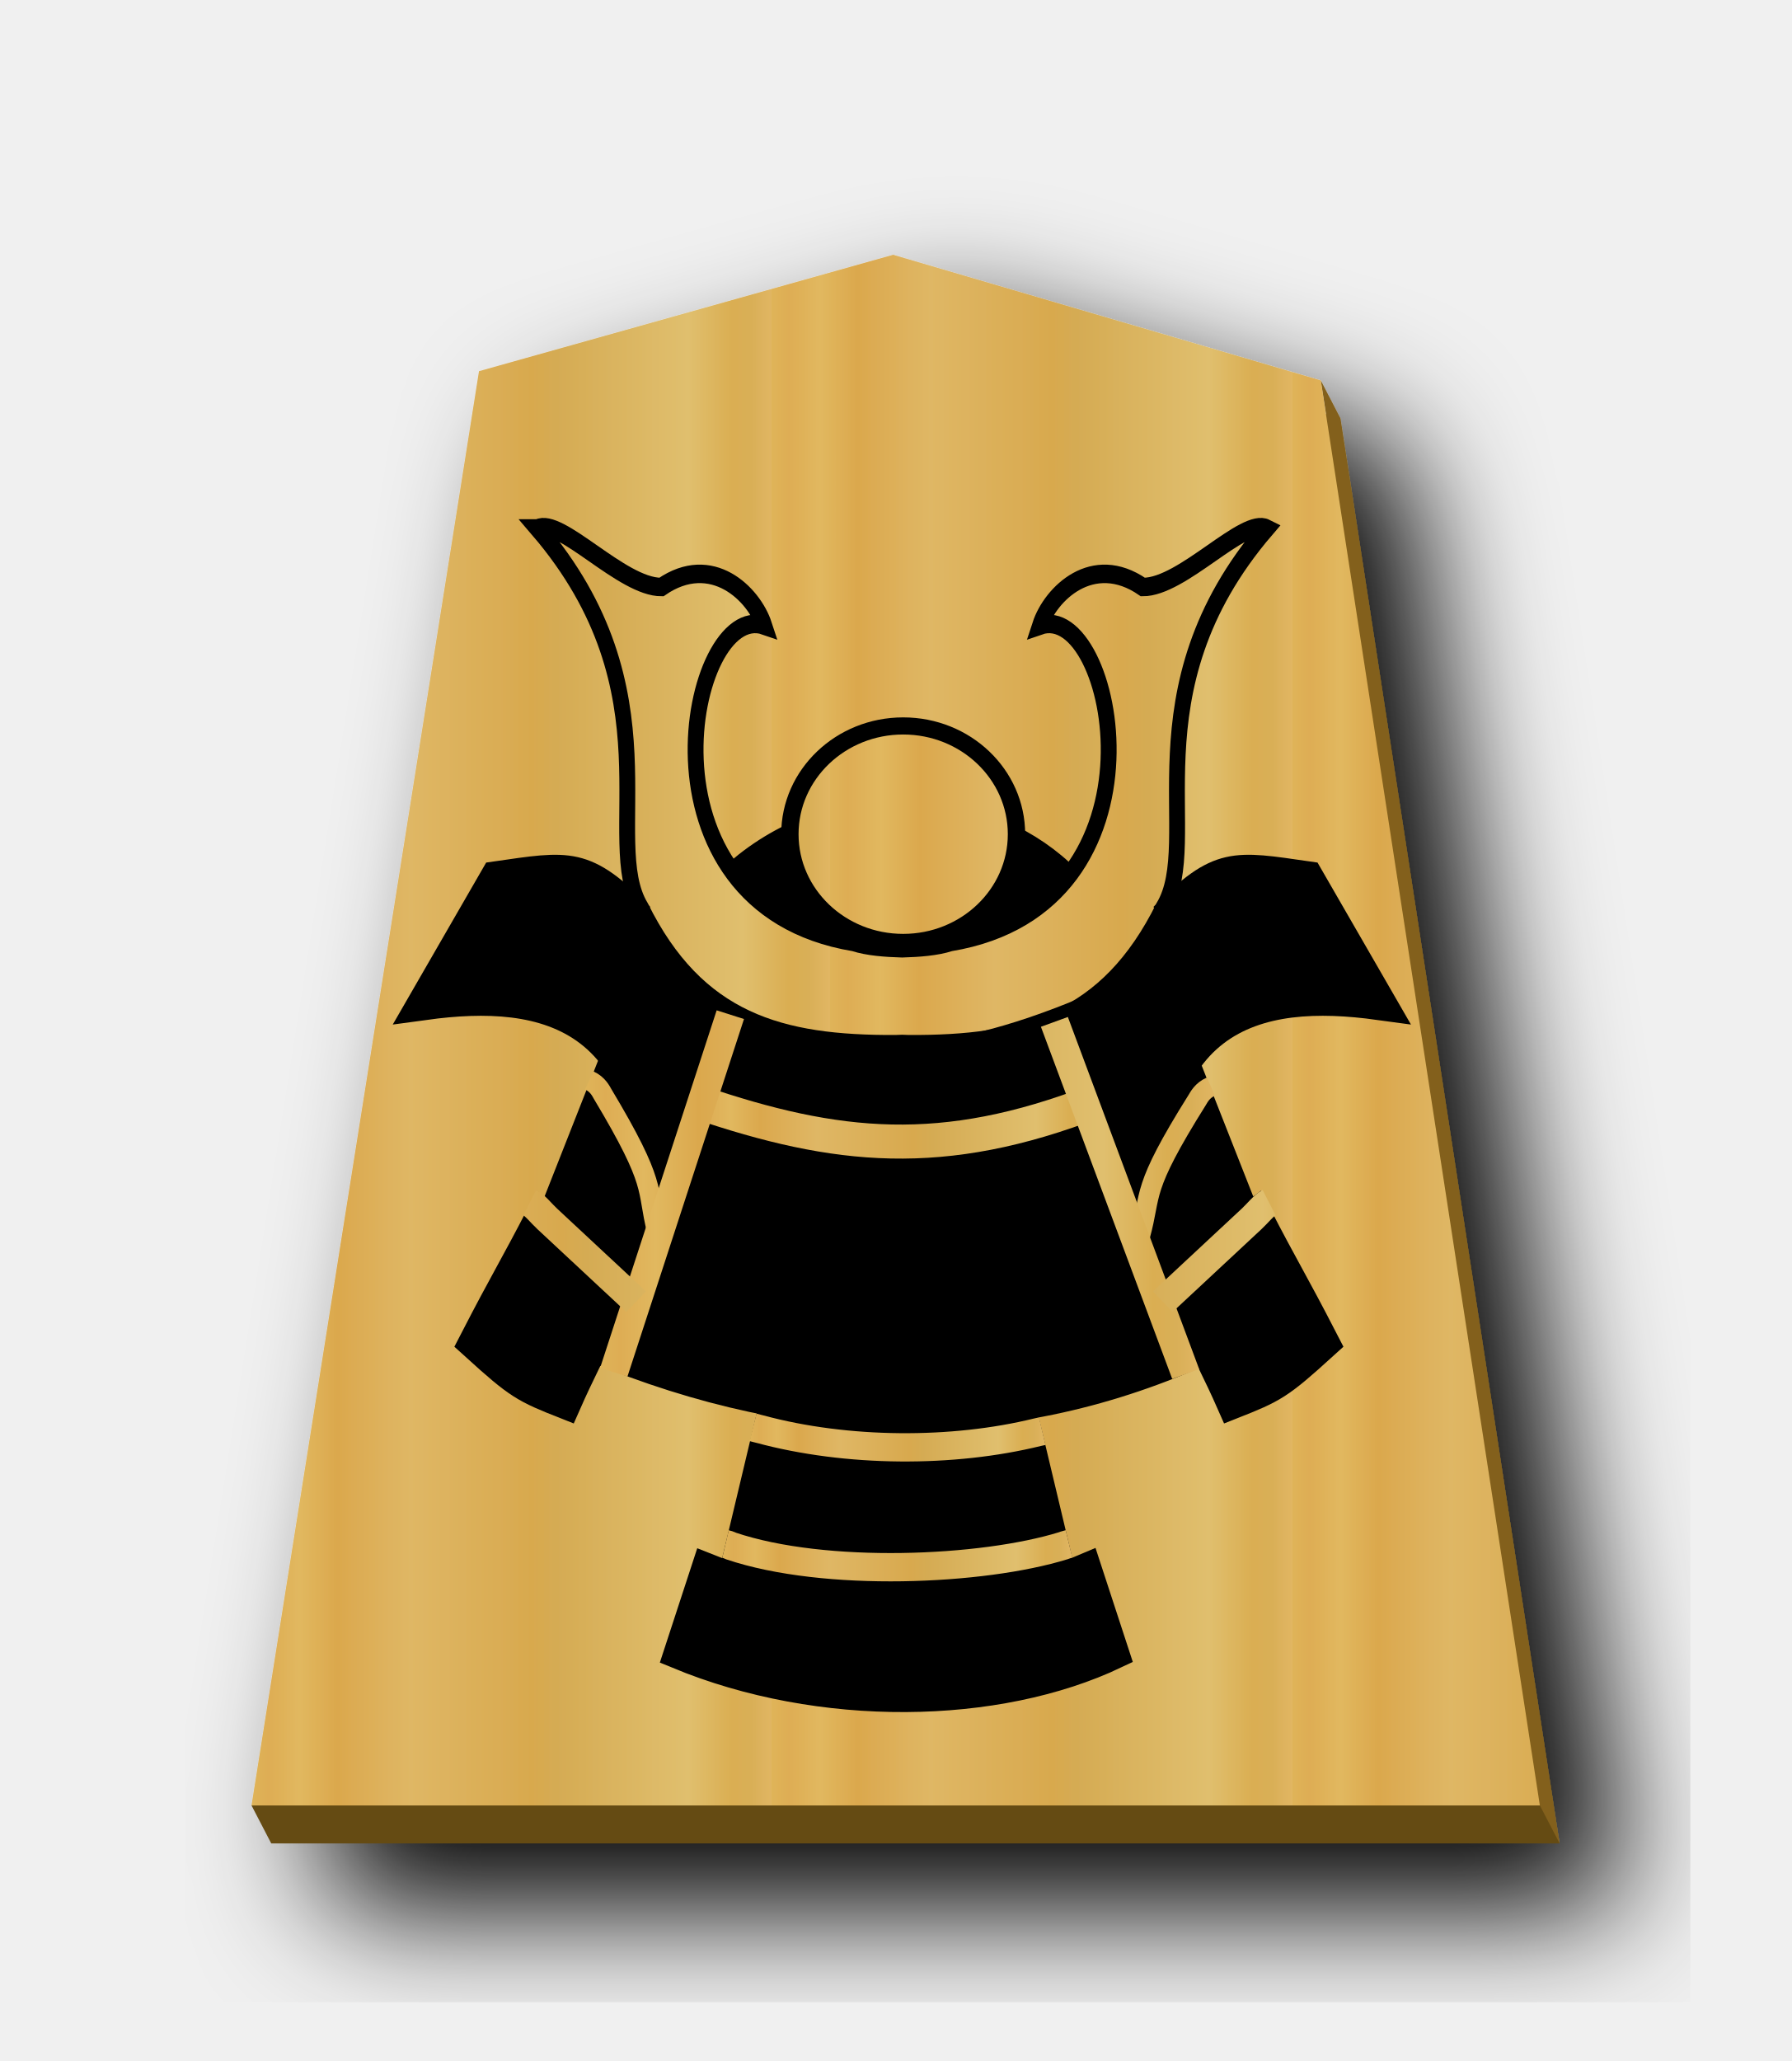
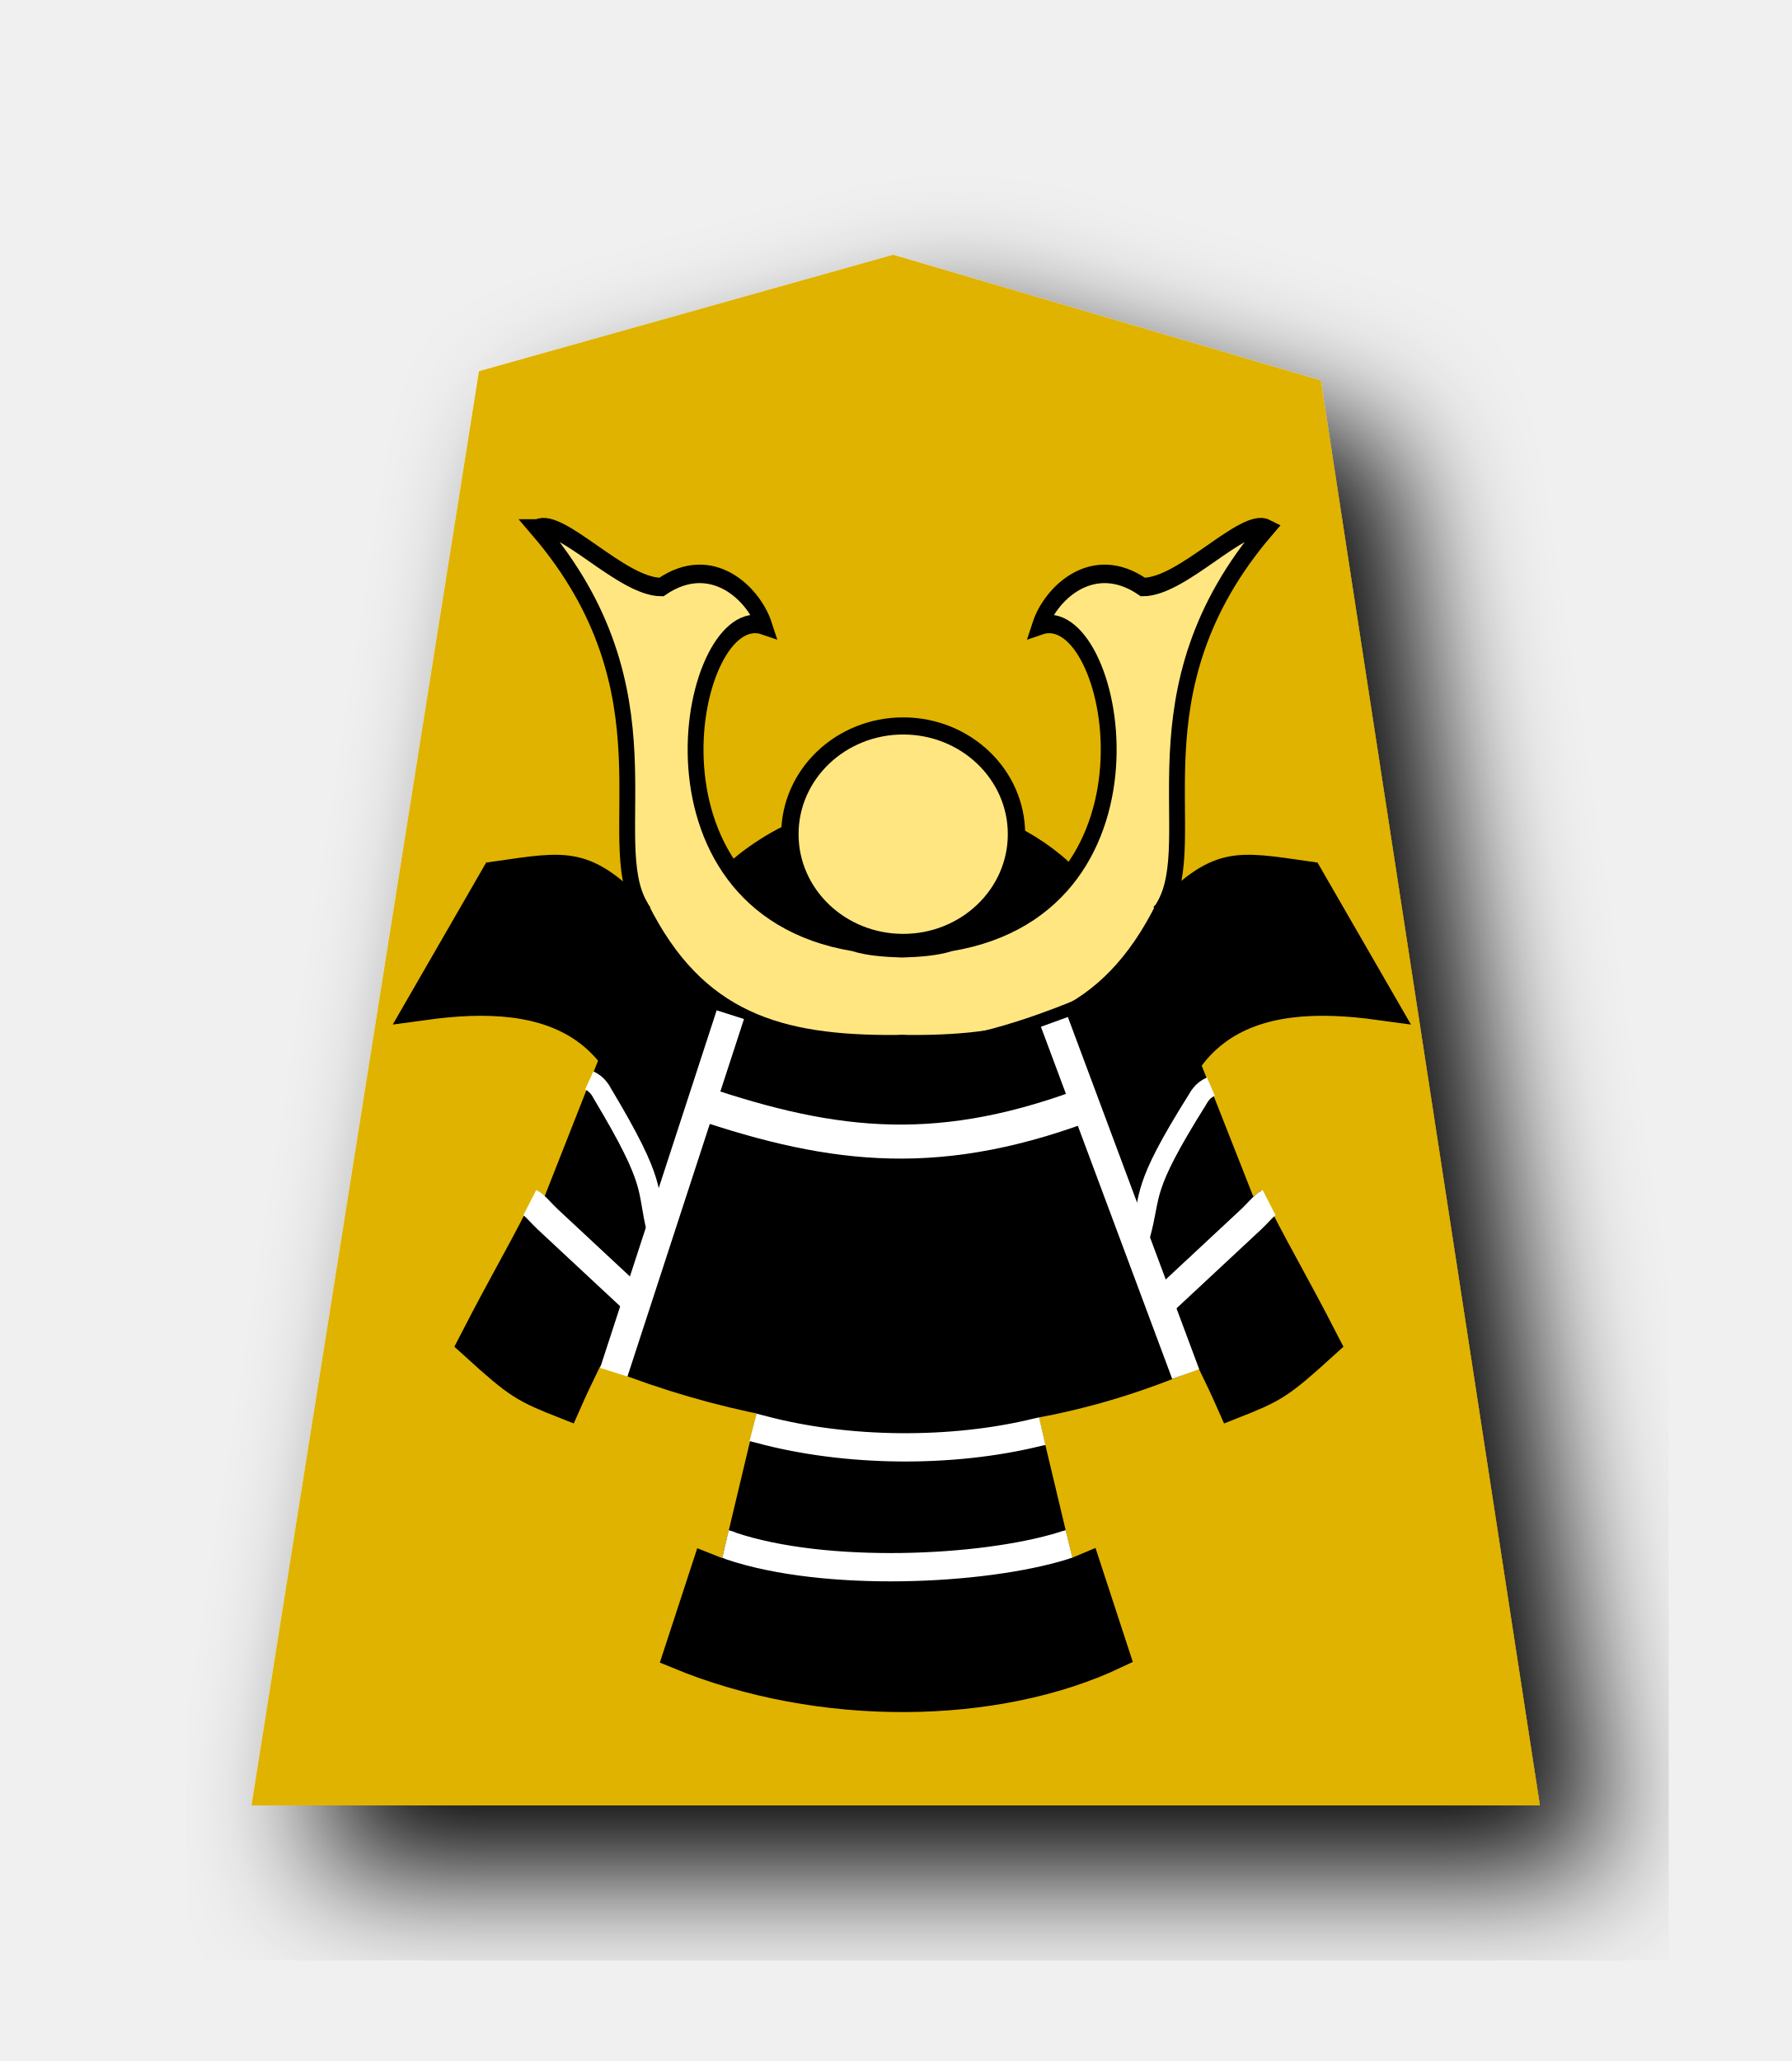
- <svg xmlns="http://www.w3.org/2000/svg" xmlns:xlink="http://www.w3.org/1999/xlink" width="52.157" height="60" version="1.1" id="svg1717">
+ <svg xmlns="http://www.w3.org/2000/svg" width="52.157" height="60" version="1.1" id="svg1717">
  <defs id="defs1721">
    <filter style="color-interpolation-filters:sRGB" id="filter1552">
      <feFlood flood-opacity="0.498" flood-color="rgb(0,0,0)" result="flood" id="feFlood1542" />
      <feComposite in="flood" in2="SourceGraphic" operator="in" result="composite1" id="feComposite1544" />
      <feGaussianBlur in="composite1" stdDeviation="2.5" result="blur" id="feGaussianBlur1546" />
      <feOffset dx="4.57967e-15" dy="4.41314e-15" result="offset" id="feOffset1548" />
      <feComposite in="SourceGraphic" in2="offset" operator="over" result="composite2" id="feComposite1550" />
    </filter>
    <filter style="color-interpolation-filters:sRGB" id="filter1540">
      <feFlood flood-opacity="0.498" flood-color="rgb(0,0,0)" result="flood" id="feFlood1530" />
      <feComposite in="flood" in2="SourceGraphic" operator="in" result="composite1" id="feComposite1532" />
      <feGaussianBlur in="composite1" stdDeviation="2.5" result="blur" id="feGaussianBlur1534" />
      <feOffset dx="4.57967e-15" dy="4.41314e-15" result="offset" id="feOffset1536" />
      <feComposite in="SourceGraphic" in2="offset" operator="over" result="composite2" id="feComposite1538" />
    </filter>
    <filter id="drop-shadow-9">
      <feGaussianBlur in="SourceAlpha" result="blur" stdDeviation="2" id="feGaussianBlur5056" />
      <feOffset result="offsetBlur" dx="2" dy="2" id="feOffset5058" />
      <feBlend in="SourceGraphic" in2="offsetBlur" mode="normal" id="feBlend5060" />
    </filter>
    <filter id="drop-shadow-2">
      <feGaussianBlur in="SourceAlpha" result="blur" stdDeviation="2" id="feGaussianBlur6807" />
      <feOffset result="offsetBlur" dx="2" dy="2" id="feOffset6809" />
      <feBlend in="SourceGraphic" in2="offsetBlur" mode="normal" id="feBlend6811" />
    </filter>
    <filter id="drop-shadow-2-8">
      <feGaussianBlur in="SourceAlpha" result="blur" stdDeviation="2" id="feGaussianBlur6807-2" />
      <feOffset result="offsetBlur" dx="2" dy="2" id="feOffset6809-8" />
      <feBlend in="SourceGraphic" in2="offsetBlur" mode="normal" id="feBlend6811-0" />
    </filter>
    <filter id="drop-shadow-6">
      <feGaussianBlur in="SourceAlpha" result="blur" stdDeviation="2" id="feGaussianBlur5056-9" />
      <feOffset result="offsetBlur" dx="2" dy="2" id="feOffset5058-0" />
      <feBlend in="SourceGraphic" in2="offsetBlur" mode="normal" id="feBlend5060-9" />
    </filter>
    <filter id="drop-shadow-27">
      <feGaussianBlur in="SourceAlpha" result="blur" stdDeviation="2" id="feGaussianBlur5056-5" />
      <feOffset result="offsetBlur" dx="2" dy="2" id="feOffset5058-6" />
      <feBlend in="SourceGraphic" in2="offsetBlur" mode="normal" id="feBlend5060-96" />
    </filter>
    <filter id="drop-shadow-2-88">
      <feGaussianBlur in="SourceAlpha" result="blur" stdDeviation="2" id="feGaussianBlur6807-1" />
      <feOffset result="offsetBlur" dx="2" dy="2" id="feOffset6809-5" />
      <feBlend in="SourceGraphic" in2="offsetBlur" mode="normal" id="feBlend6811-7" />
    </filter>
    <filter id="drop-shadow-2-6">
      <feGaussianBlur in="SourceAlpha" result="blur" stdDeviation="2" id="feGaussianBlur6807-4" />
      <feOffset result="offsetBlur" dx="2" dy="2" id="feOffset6809-6" />
      <feBlend in="SourceGraphic" in2="offsetBlur" mode="normal" id="feBlend6811-8" />
    </filter>
    <filter id="drop-shadow-62">
      <feGaussianBlur in="SourceAlpha" result="blur" stdDeviation="2" id="feGaussianBlur5056-7" />
      <feOffset result="offsetBlur" dx="2" dy="2" id="feOffset5058-9" />
      <feBlend in="SourceGraphic" in2="offsetBlur" mode="normal" id="feBlend5060-1" />
    </filter>
    <filter id="drop-shadow-1">
      <feGaussianBlur in="SourceAlpha" result="blur" stdDeviation="2" id="feGaussianBlur5056-0" />
      <feOffset result="offsetBlur" dx="2" dy="2" id="feOffset5058-7" />
      <feBlend in="SourceGraphic" in2="offsetBlur" mode="normal" id="feBlend5060-4" />
    </filter>
    <filter id="drop-shadow-2-67">
      <feGaussianBlur in="SourceAlpha" result="blur" stdDeviation="2" id="feGaussianBlur6807-7" />
      <feOffset result="offsetBlur" dx="2" dy="2" id="feOffset6809-4" />
      <feBlend in="SourceGraphic" in2="offsetBlur" mode="normal" id="feBlend6811-74" />
    </filter>
    <filter id="drop-shadow-2-86">
      <feGaussianBlur in="SourceAlpha" result="blur" stdDeviation="2" id="feGaussianBlur6807-6" />
      <feOffset result="offsetBlur" dx="2" dy="2" id="feOffset6809-9" />
      <feBlend in="SourceGraphic" in2="offsetBlur" mode="normal" id="feBlend6811-1" />
    </filter>
    <filter id="drop-shadow-22">
      <feGaussianBlur in="SourceAlpha" result="blur" stdDeviation="2" id="feGaussianBlur5056-0-5" />
      <feOffset result="offsetBlur" dx="2" dy="2" id="feOffset5058-0-0" />
      <feBlend in="SourceGraphic" in2="offsetBlur" mode="normal" id="feBlend5060-0" />
    </filter>
-     <linearGradient id="linearGradient12530">
-       <stop style="stop-color:#dfb459;stop-opacity:1" offset="0" id="stop12526" />
-       <stop id="stop16843" offset="0.033" style="stop-color:#dead54;stop-opacity:1" />
-       <stop id="stop12556" offset="0.093" style="stop-color:#e1b85f;stop-opacity:1" />
-       <stop id="stop12532" offset="0.165" style="stop-color:#dba84d;stop-opacity:1" />
-       <stop style="stop-color:#dfb765;stop-opacity:1" offset="0.305" id="stop12564" />
-       <stop style="stop-color:#d8a94e;stop-opacity:1" offset="0.539" id="stop12558" />
-       <stop id="stop12562" offset="0.586" style="stop-color:#d5ab53;stop-opacity:1" />
-       <stop style="stop-color:#e0bf6e;stop-opacity:1" offset="0.84" id="stop12534" />
-       <stop id="stop16845" offset="0.924" style="stop-color:#daae52;stop-opacity:1" />
-       <stop id="stop12560" offset="0.962" style="stop-color:#d9af57;stop-opacity:1" />
-       <stop style="stop-color:#e1b663;stop-opacity:1" offset="1" id="stop12528" />
-     </linearGradient>
-     <filter id="drop-shadow-6-9">
-       <feGaussianBlur in="SourceAlpha" result="blur" stdDeviation="2" id="feGaussianBlur5056-9-0" />
-       <feOffset result="offsetBlur" dx="2" dy="2" id="feOffset5058-0-2" />
-       <feBlend in="SourceGraphic" in2="offsetBlur" mode="normal" id="feBlend5060-9-0" />
-     </filter>
-     <linearGradient xlink:href="#linearGradient12530" id="linearGradient59009" x1="-30.849" y1="30.267" x2="-14.721" y2="30.267" gradientUnits="userSpaceOnUse" spreadMethod="repeat" />
-     <linearGradient xlink:href="#linearGradient12530" id="linearGradient59032" x1="223.004" y1="79.253" x2="242.046" y2="79.253" gradientUnits="userSpaceOnUse" spreadMethod="repeat" />
-     <linearGradient xlink:href="#linearGradient12530" id="linearGradient59034" x1="-37.193" y1="216.519" x2="238.302" y2="216.519" gradientUnits="userSpaceOnUse" spreadMethod="repeat" />
-     <linearGradient xlink:href="#linearGradient12530" id="linearGradient59042" x1="238.298" y1="104.713" x2="250.496" y2="104.713" gradientUnits="userSpaceOnUse" />
-     <linearGradient xlink:href="#linearGradient12530" id="linearGradient59044" x1="239.247" y1="100.537" x2="249.558" y2="100.537" gradientUnits="userSpaceOnUse" />
-     <linearGradient xlink:href="#linearGradient12530" id="linearGradient59046" x1="276.992" y1="142.974" x2="291.233" y2="142.974" gradientUnits="userSpaceOnUse" />
-     <linearGradient xlink:href="#linearGradient12530" id="linearGradient59048" x1="305.234" y1="93.216" x2="326.101" y2="93.216" gradientUnits="userSpaceOnUse" />
-     <linearGradient xlink:href="#linearGradient12530" id="linearGradient59050" x1="304.71" y1="91.813" x2="326.65" y2="91.813" gradientUnits="userSpaceOnUse" />
-     <linearGradient xlink:href="#linearGradient12530" id="linearGradient59052" x1="294.98" y1="91.465" x2="313.791" y2="91.465" gradientUnits="userSpaceOnUse" spreadMethod="repeat" />
  </defs>
  <filter id="drop-shadow">
    <feGaussianBlur in="SourceAlpha" result="blur" stdDeviation="2" id="feGaussianBlur1692" />
    <feOffset result="offsetBlur" dx="2" dy="2" id="feOffset1694" />
    <feBlend in="SourceGraphic" in2="offsetBlur" mode="normal" id="feBlend1696" />
  </filter>
  <g transform="matrix(0.9393427,0,0,0.9393427,36.30043,1.557944)" id="g5079-7" style="display:inline;fill:#fecb00;fill-opacity:1;filter:url(#drop-shadow-22)">
-     <path style="fill:#83611c;fill-opacity:1;stroke-width:0.939" d="M 26.58 8.521 L 14.52 11.91 L 7.896 53.664 L 45.408 53.664 L 39.031 12.182 L 38.457 11.076 L 38.611 12.059 L 26.58 8.521 z " transform="matrix(1.064574,0,0,1.064574,-38.6445,-1.658547)" id="path59011" />
-     <path d="m -10.96,6.237 -12.838,3.608 -7.051,44.45 39.934,2.8e-5 -6.79,-44.163 z" id="path5063-6" style="fill:url(#linearGradient59009);fill-opacity:1;" />
+     <path d="m -10.96,6.237 -12.838,3.608 -7.051,44.45 39.934,2.8e-5 -6.79,-44.163 z" id="path5063-6" style="fill:#e0b300;fill-opacity:1" />
  </g>
  <g id="g8011" transform="matrix(1.193069,0,0,1.17821,-215.0531,-23.49739)">
    <g id="g7992">
      <g style="display:inline" id="g4792-8" transform="matrix(0.7005504,0,0,0.7005504,30.93845,-14.96561)">
        <g id="g4722-9" transform="translate(-71.19092,-1.25)">
          <g style="stroke:#000000;stroke-width:1.2;stroke-miterlimit:4;stroke-dasharray:none" transform="translate(31.46625,-52.3259)" id="g4712-6">
-             <path style="fill:url(#linearGradient59034);stroke:#000000;stroke-width:8.056;stroke-linecap:butt;stroke-linejoin:miter;stroke-miterlimit:4;stroke-dasharray:none;stroke-opacity:1;fill-opacity:1" d="m 89.878,104.459 c 71.228,71.229 31.757,135.821 52.51,165.379 28.871,49.947 71.083,59.605 129.343,59.369 1.132,-0.005 2.27,-0.039 3.413,-0.104 1.143,0.064 2.28,0.099 3.413,0.104 58.26,0.236 100.472,-9.422 129.343,-59.369 20.752,-29.558 -18.718,-94.149 52.51,-165.379 -11.605,-5.015 -42.725,25.605 -62.898,25.525 -25.612,-15.171 -47.031,3.08 -52.251,16.777 37.839,-11.301 70.079,121.468 -45.538,137.914 -7.067,1.971 -16.164,2.514 -24.578,2.719 -8.414,-0.205 -17.511,-0.748 -24.578,-2.719 -115.617,-16.446 -83.377,-149.215 -45.538,-137.914 -5.22,-13.697 -26.639,-31.948 -52.251,-16.777 -20.172,0.08 -51.293,-30.539 -62.898,-25.525 z" id="path4702-1" transform="matrix(0.06852995,0,0,0.08094496,265.4334,113.5891)" />
+             <path style="fill:#ffe680;stroke:#000000;stroke-width:8.056;stroke-linecap:butt;stroke-linejoin:miter;stroke-miterlimit:4;stroke-dasharray:none;stroke-opacity:1" d="m 89.878,104.459 c 71.228,71.229 31.757,135.821 52.51,165.379 28.871,49.947 71.083,59.605 129.343,59.369 1.132,-0.005 2.27,-0.039 3.413,-0.104 1.143,0.064 2.28,0.099 3.413,0.104 58.26,0.236 100.472,-9.422 129.343,-59.369 20.752,-29.558 -18.718,-94.149 52.51,-165.379 -11.605,-5.015 -42.725,25.605 -62.898,25.525 -25.612,-15.171 -47.031,3.08 -52.251,16.777 37.839,-11.301 70.079,121.468 -45.538,137.914 -7.067,1.971 -16.164,2.514 -24.578,2.719 -8.414,-0.205 -17.511,-0.748 -24.578,-2.719 -115.617,-16.446 -83.377,-149.215 -45.538,-137.914 -5.22,-13.697 -26.639,-31.948 -52.251,-16.777 -20.172,0.08 -51.293,-30.539 -62.898,-25.525 z" id="path4702-1" transform="matrix(0.06852995,0,0,0.08094496,265.4334,113.5891)" />
            <path transform="matrix(0.06852995,0,0,0.08094496,265.4555,113.567)" style="fill:#000000;stroke:#000000;stroke-width:16.112;stroke-linecap:butt;stroke-linejoin:miter;stroke-miterlimit:4;stroke-dasharray:none;stroke-opacity:1" d="M 141.488,275.714 C 113.457,251.267 105.818,253.208 68.009,257.871 l -35.66,52.996 c 60.801,-7.142 122.974,2.29 115.299,107.58 7.771,-26.631 28.133,-63.418 39.832,-101.833 m 220.385,-40.901 c 28.031,-24.447 35.67,-22.506 73.479,-17.843 l 35.66,52.996 c -60.801,-7.142 -122.974,2.29 -115.299,107.58 -7.771,-26.631 -28.133,-63.418 -39.832,-101.833" id="path4704-4" />
            <path transform="matrix(0.06852995,0,0,0.08094496,265.4334,113.5891)" style="fill:#000000;stroke:#000000;stroke-width:16.112;stroke-linecap:butt;stroke-linejoin:miter;stroke-miterlimit:4;stroke-dasharray:none;stroke-opacity:1" d="m 128.121,339.223 -29.443,64.097 c -3.407,-2.033 6.609,9.491 -6.593,1.008 -14.054,23.338 -19.002,29.833 -33.969,54.715 21.968,17.086 24.658,18.309 46.106,25.56 13.293,-25.846 25.739,-42.374 44.638,-83.919 m 270.023,-61.462 29.443,64.097 c 3.407,-2.033 -6.609,9.491 6.593,1.008 14.054,23.338 19.002,29.833 33.969,54.715 -21.968,17.086 -24.658,18.309 -46.106,25.56 -13.293,-25.846 -25.739,-42.374 -44.638,-83.919" id="path4706-0" />
            <path style="fill:#000000;stroke:#000000;stroke-width:1.2;stroke-linecap:butt;stroke-linejoin:miter;stroke-miterlimit:4;stroke-dasharray:none;stroke-opacity:1" d="m 273.604,150.864 c 7.363,3.092 14.48,3.19 21.328,0 l -4.023,-11.781 c -5.552,2.376 -8.767,2.099 -13.5,0.437 z" id="path4708-6" />
-             <path style="fill:none;stroke:url(#linearGradient59046);stroke-width:1.2;stroke-linecap:butt;stroke-linejoin:miter;stroke-miterlimit:4;stroke-dasharray:none;stroke-opacity:1" d="m 277.188,142.28 c 4.811,1.655 8.506,2.056 13.826,-0.031" id="path4710-8" />
+             <path style="fill:none;stroke:#ffffff;stroke-width:1.2;stroke-linecap:butt;stroke-linejoin:miter;stroke-miterlimit:4;stroke-dasharray:none;stroke-opacity:1" d="m 277.188,142.28 c 4.811,1.655 8.506,2.056 13.826,-0.031" id="path4710-8" />
          </g>
-           <path id="path4716-2" d="m 304.855,89.188 c 0.302,0.137 0.414,0.389 0.466,0.478 1.928,3.26 1.51,3.297 1.895,4.829 m 19.296,-5.088 c -0.305,0.131 -0.422,0.381 -0.476,0.468 -1.994,3.221 -1.576,3.266 -1.992,4.789" style="fill:none;stroke:url(#linearGradient59050);stroke-width:0.7;stroke-linecap:butt;stroke-linejoin:miter;stroke-miterlimit:4;stroke-dasharray:none;stroke-opacity:1" />
-           <path id="path4720-4" d="m 305.71,99.48 4.06,-12.611 m 11.289,0.254 4.574,12.42" style="fill:none;stroke:url(#linearGradient59048);stroke-width:1;stroke-linecap:butt;stroke-linejoin:miter;stroke-miterlimit:4;stroke-dasharray:none;stroke-opacity:1" />
-           <path style="fill:none;stroke:url(#linearGradient59052);stroke-width:0.998;stroke-linecap:butt;stroke-linejoin:miter;stroke-miterlimit:4;stroke-dasharray:none;stroke-opacity:1" d="m 304.034,89.759 c 0.18,0.091 0.407,0.384 0.61,0.575 l 3.094,2.919 m 22.051,-3.494 c -0.18,0.091 -0.407,0.384 -0.61,0.575 l -3.094,2.919" id="path4800-6" transform="translate(-1.25,3.738435)" />
+           <path id="path4716-2" d="m 304.855,89.188 c 0.302,0.137 0.414,0.389 0.466,0.478 1.928,3.26 1.51,3.297 1.895,4.829 m 19.296,-5.088 c -0.305,0.131 -0.422,0.381 -0.476,0.468 -1.994,3.221 -1.576,3.266 -1.992,4.789" style="fill:none;stroke:#ffffff;stroke-width:0.7;stroke-linecap:butt;stroke-linejoin:miter;stroke-miterlimit:4;stroke-dasharray:none;stroke-opacity:1" />
+           <path id="path4720-4" d="m 305.71,99.48 4.06,-12.611 m 11.289,0.254 4.574,12.42" style="fill:none;stroke:#ffffff;stroke-width:1;stroke-linecap:butt;stroke-linejoin:miter;stroke-miterlimit:4;stroke-dasharray:none;stroke-opacity:1" />
+           <path style="fill:none;stroke:#ffffff;stroke-width:0.998;stroke-linecap:butt;stroke-linejoin:miter;stroke-miterlimit:4;stroke-dasharray:none;stroke-opacity:1" d="m 304.034,89.759 c 0.18,0.091 0.407,0.384 0.61,0.575 l 3.094,2.919 m 22.051,-3.494 c -0.18,0.091 -0.407,0.384 -0.61,0.575 l -3.094,2.919" id="path4800-6" transform="translate(-1.25,3.738435)" />
        </g>
        <path style="fill:#000000;stroke:#000000;stroke-width:1px;stroke-linecap:butt;stroke-linejoin:miter;stroke-opacity:1" d="m 239.024,80.489 c 3.438,-2.881 8.3,-2.42 11.037,0.135 -2.365,3.351 -9.495,2.306 -11.037,-0.135 z" id="path4728-2" />
-         <ellipse ry="3.818" rx="3.947" cy="79.253" cx="244.601" id="path4730-7" style="opacity:1;fill:url(#linearGradient59032);fill-opacity:1;stroke:#000000;stroke-width:0.604;stroke-linecap:butt;stroke-linejoin:miter;stroke-miterlimit:4;stroke-dasharray:none;stroke-opacity:1;paint-order:normal" />
+         <ellipse ry="3.818" rx="3.947" cy="79.253" cx="244.601" id="path4730-7" style="opacity:1;fill:#ffe680;fill-opacity:1;stroke:#000000;stroke-width:0.604;stroke-linecap:butt;stroke-linejoin:miter;stroke-miterlimit:4;stroke-dasharray:none;stroke-opacity:1;paint-order:normal" />
        <path id="path4767-7" d="m 240.019,99.645 -1.37,5.82 -0.911,-0.364 -0.997,3.086 c 4.989,2.097 11.131,1.981 15.249,0 l -0.997,-3.086 -0.854,0.364 -1.37,-5.82" style="fill:#000000;stroke:#000000;stroke-width:1px;stroke-linecap:butt;stroke-linejoin:miter;stroke-opacity:1" />
-         <path id="path4772-3" d="m 239.37,100.175 c 0.152,0.038 0.143,0.036 0.229,0.059 3.05,0.836 6.736,0.845 9.675,0.113 0.05,-0.012 0.015,-0.002 0.171,-0.038" style="fill:none;stroke:url(#linearGradient59044);stroke-width:0.998;stroke-linecap:butt;stroke-linejoin:miter;stroke-miterlimit:4;stroke-dasharray:none;stroke-opacity:1" />
-         <path style="fill:none;stroke:url(#linearGradient59042);stroke-width:0.998;stroke-linecap:butt;stroke-linejoin:miter;stroke-miterlimit:4;stroke-dasharray:none;stroke-opacity:1" d="m 238.411,104.291 c 0.155,0.036 0.123,0.044 0.186,0.066 3.279,1.12 8.768,0.875 11.584,-0.009 0.079,-0.025 0.051,-0.026 0.197,-0.061" id="path4774-6" />
+         <path id="path4772-3" d="m 239.37,100.175 c 0.152,0.038 0.143,0.036 0.229,0.059 3.05,0.836 6.736,0.845 9.675,0.113 0.05,-0.012 0.015,-0.002 0.171,-0.038" style="fill:none;stroke:#ffffff;stroke-width:0.998;stroke-linecap:butt;stroke-linejoin:miter;stroke-miterlimit:4;stroke-dasharray:none;stroke-opacity:1" />
+         <path style="fill:none;stroke:#ffffff;stroke-width:0.998;stroke-linecap:butt;stroke-linejoin:miter;stroke-miterlimit:4;stroke-dasharray:none;stroke-opacity:1" d="m 238.411,104.291 c 0.155,0.036 0.123,0.044 0.186,0.066 3.279,1.12 8.768,0.875 11.584,-0.009 0.079,-0.025 0.051,-0.026 0.197,-0.061" id="path4774-6" />
      </g>
    </g>
  </g>
-   <path style="fill:#654b13;stroke:none;stroke-width:1px;stroke-linecap:butt;stroke-linejoin:miter;stroke-opacity:1;fill-opacity:1" d="M 7.897,53.665 7.323,52.56 l 37.512,2.6e-5 0.575,1.105 z" id="path59015" />
</svg>
